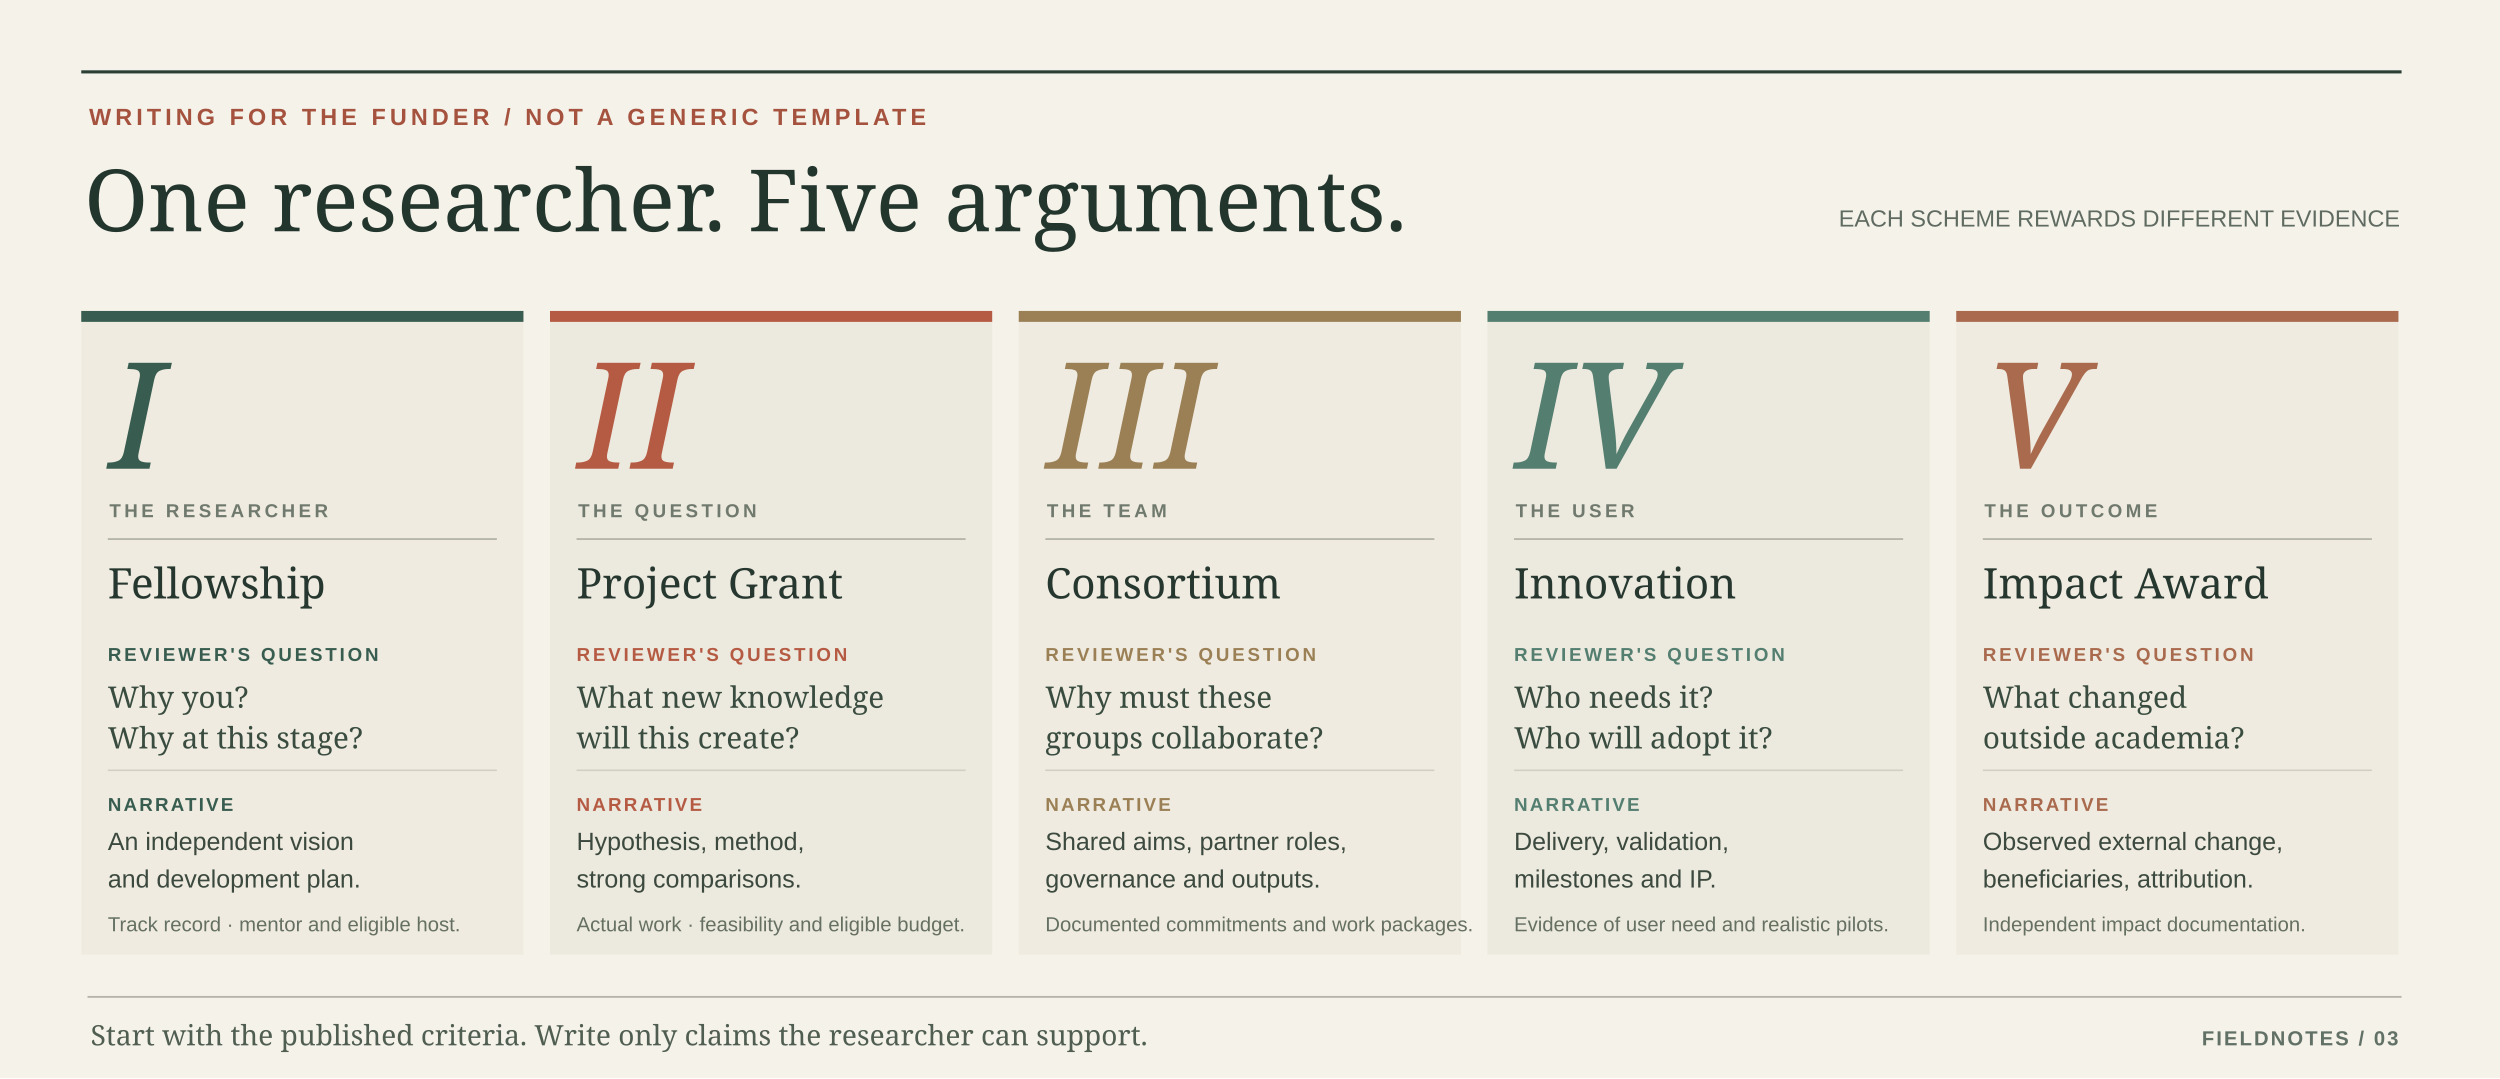
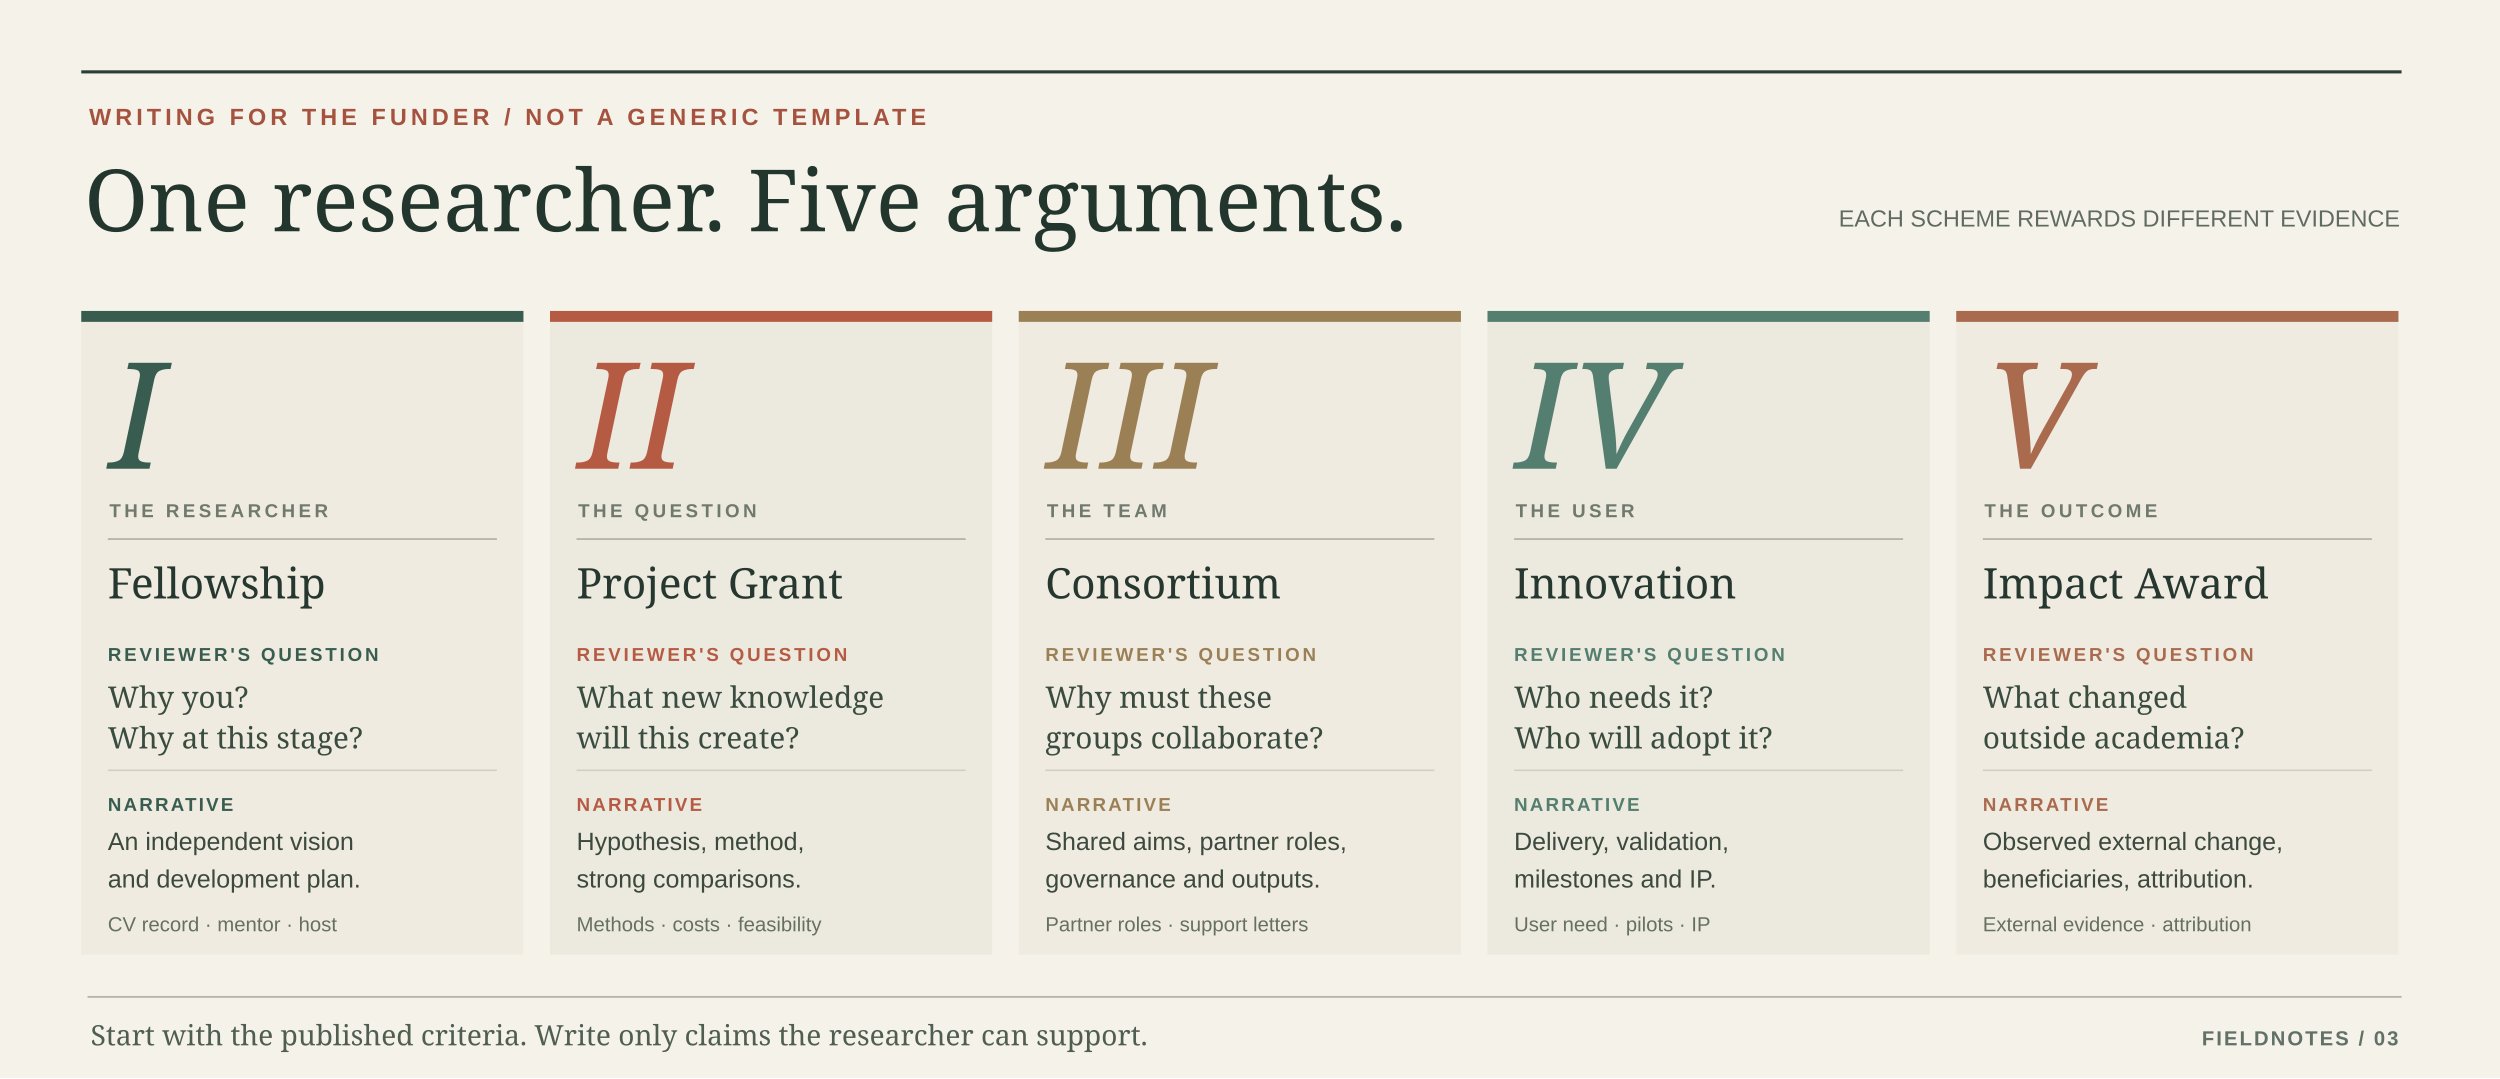
<svg xmlns="http://www.w3.org/2000/svg" width="1600" height="690" viewBox="0 0 1600 690" role="img" aria-labelledby="strategiesTitle strategiesDesc">
  <rect width="1600" height="690" fill="#F5F2EA" />
  <line x1="52" y1="46" x2="1537" y2="46" stroke="#2B3F35" stroke-width="2" />
  <text x="57" y="80" font-family="Arial,sans-serif" font-size="15" font-weight="700" letter-spacing="2.6" fill="#A5533E">WRITING FOR THE FUNDER  /  NOT A GENERIC TEMPLATE</text>
  <text x="54" y="148" font-family="Georgia,serif" font-size="55" fill="#23362D">One researcher. Five arguments.</text>
  <text x="1536" y="145" text-anchor="end" font-family="Arial,sans-serif" font-size="15" fill="#5F6B60">EACH SCHEME REWARDS DIFFERENT EVIDENCE</text>
  <g transform="translate(52 199)">
    <rect width="283" height="412" fill="#EFEBE0" />
    <rect x="0" y="0" width="283" height="7" fill="#385D50" />
    <text x="18" y="101" font-family="Georgia,serif" font-size="95" font-style="italic" fill="#385D50">I</text>
    <text x="18" y="132" font-family="Arial,sans-serif" font-size="12" font-weight="700" letter-spacing="2.2" fill="#70796D">THE RESEARCHER</text>
    <line x1="17" y1="146" x2="266" y2="146" stroke="#B5B6A9" stroke-width="1.2" />
    <text x="17" y="184" font-family="Georgia,serif" font-size="27" fill="#26372F">Fellowship</text>
    <text x="17" y="224" font-family="Arial,sans-serif" font-size="12" font-weight="700" letter-spacing="1.8" fill="#385D50">REVIEWER'S QUESTION</text>
    <text x="17" y="254" font-family="Georgia,serif" font-size="19" fill="#394C3F">Why you?</text>
    <text x="17" y="280" font-family="Georgia,serif" font-size="19" fill="#394C3F">Why at this stage?</text>
    <line x1="17" y1="294" x2="266" y2="294" stroke="#D1CEC2" stroke-width="1" />
    <text x="17" y="320" font-family="Arial,sans-serif" font-size="12" font-weight="700" letter-spacing="1.4" fill="#385D50">NARRATIVE</text>
    <text x="17" y="345" font-family="Arial,sans-serif" font-size="16" fill="#3C493E">An independent vision</text>
    <text x="17" y="369" font-family="Arial,sans-serif" font-size="16" fill="#3C493E">and development plan.</text>
-     <text x="17" y="397" font-family="Arial,sans-serif" font-size="13" fill="#657063">Track record · mentor and eligible host.</text>
+     <text x="17" y="397" font-family="Arial,sans-serif" font-size="13" fill="#657063">CV record · mentor · host</text>
  </g>
  <g transform="translate(352 199)">
    <rect width="283" height="412" fill="#ECE9DE" />
    <rect x="0" y="0" width="283" height="7" fill="#B65B43" />
    <text x="18" y="101" font-family="Georgia,serif" font-size="95" font-style="italic" fill="#B65B43">II</text>
    <text x="18" y="132" font-family="Arial,sans-serif" font-size="12" font-weight="700" letter-spacing="2.2" fill="#70796D">THE QUESTION</text>
    <line x1="17" y1="146" x2="266" y2="146" stroke="#B5B6A9" stroke-width="1.2" />
    <text x="17" y="184" font-family="Georgia,serif" font-size="27" fill="#26372F">Project Grant</text>
    <text x="17" y="224" font-family="Arial,sans-serif" font-size="12" font-weight="700" letter-spacing="1.8" fill="#B65B43">REVIEWER'S QUESTION</text>
    <text x="17" y="254" font-family="Georgia,serif" font-size="19" fill="#394C3F">What new knowledge</text>
    <text x="17" y="280" font-family="Georgia,serif" font-size="19" fill="#394C3F">will this create?</text>
    <line x1="17" y1="294" x2="266" y2="294" stroke="#D1CEC2" stroke-width="1" />
    <text x="17" y="320" font-family="Arial,sans-serif" font-size="12" font-weight="700" letter-spacing="1.4" fill="#B65B43">NARRATIVE</text>
    <text x="17" y="345" font-family="Arial,sans-serif" font-size="16" fill="#3C493E">Hypothesis, method,</text>
    <text x="17" y="369" font-family="Arial,sans-serif" font-size="16" fill="#3C493E">strong comparisons.</text>
-     <text x="17" y="397" font-family="Arial,sans-serif" font-size="13" fill="#657063">Actual work · feasibility and eligible budget.</text>
+     <text x="17" y="397" font-family="Arial,sans-serif" font-size="13" fill="#657063">Methods · costs · feasibility</text>
  </g>
  <g transform="translate(652 199)">
    <rect width="283" height="412" fill="#EFEBE0" />
    <rect x="0" y="0" width="283" height="7" fill="#9B8056" />
    <text x="18" y="101" font-family="Georgia,serif" font-size="95" font-style="italic" fill="#9B8056">III</text>
    <text x="18" y="132" font-family="Arial,sans-serif" font-size="12" font-weight="700" letter-spacing="2.2" fill="#70796D">THE TEAM</text>
    <line x1="17" y1="146" x2="266" y2="146" stroke="#B5B6A9" stroke-width="1.2" />
    <text x="17" y="184" font-family="Georgia,serif" font-size="27" fill="#26372F">Consortium</text>
    <text x="17" y="224" font-family="Arial,sans-serif" font-size="12" font-weight="700" letter-spacing="1.8" fill="#9B8056">REVIEWER'S QUESTION</text>
    <text x="17" y="254" font-family="Georgia,serif" font-size="19" fill="#394C3F">Why must these</text>
    <text x="17" y="280" font-family="Georgia,serif" font-size="19" fill="#394C3F">groups collaborate?</text>
    <line x1="17" y1="294" x2="266" y2="294" stroke="#D1CEC2" stroke-width="1" />
    <text x="17" y="320" font-family="Arial,sans-serif" font-size="12" font-weight="700" letter-spacing="1.4" fill="#9B8056">NARRATIVE</text>
    <text x="17" y="345" font-family="Arial,sans-serif" font-size="16" fill="#3C493E">Shared aims, partner roles,</text>
    <text x="17" y="369" font-family="Arial,sans-serif" font-size="16" fill="#3C493E">governance and outputs.</text>
-     <text x="17" y="397" font-family="Arial,sans-serif" font-size="13" fill="#657063">Documented commitments and work packages.</text>
+     <text x="17" y="397" font-family="Arial,sans-serif" font-size="13" fill="#657063">Partner roles · support letters</text>
  </g>
  <g transform="translate(952 199)">
    <rect width="283" height="412" fill="#ECE9DE" />
    <rect x="0" y="0" width="283" height="7" fill="#537E70" />
    <text x="18" y="101" font-family="Georgia,serif" font-size="95" font-style="italic" fill="#537E70">IV</text>
    <text x="18" y="132" font-family="Arial,sans-serif" font-size="12" font-weight="700" letter-spacing="2.2" fill="#70796D">THE USER</text>
    <line x1="17" y1="146" x2="266" y2="146" stroke="#B5B6A9" stroke-width="1.2" />
    <text x="17" y="184" font-family="Georgia,serif" font-size="27" fill="#26372F">Innovation</text>
    <text x="17" y="224" font-family="Arial,sans-serif" font-size="12" font-weight="700" letter-spacing="1.8" fill="#537E70">REVIEWER'S QUESTION</text>
    <text x="17" y="254" font-family="Georgia,serif" font-size="19" fill="#394C3F">Who needs it?</text>
    <text x="17" y="280" font-family="Georgia,serif" font-size="19" fill="#394C3F">Who will adopt it?</text>
    <line x1="17" y1="294" x2="266" y2="294" stroke="#D1CEC2" stroke-width="1" />
    <text x="17" y="320" font-family="Arial,sans-serif" font-size="12" font-weight="700" letter-spacing="1.4" fill="#537E70">NARRATIVE</text>
    <text x="17" y="345" font-family="Arial,sans-serif" font-size="16" fill="#3C493E">Delivery, validation,</text>
    <text x="17" y="369" font-family="Arial,sans-serif" font-size="16" fill="#3C493E">milestones and IP.</text>
-     <text x="17" y="397" font-family="Arial,sans-serif" font-size="13" fill="#657063">Evidence of user need and realistic pilots.</text>
+     <text x="17" y="397" font-family="Arial,sans-serif" font-size="13" fill="#657063">User need · pilots · IP</text>
  </g>
  <g transform="translate(1252 199)">
    <rect width="283" height="412" fill="#EFEBE0" />
    <rect x="0" y="0" width="283" height="7" fill="#A96A4E" />
    <text x="18" y="101" font-family="Georgia,serif" font-size="95" font-style="italic" fill="#A96A4E">V</text>
    <text x="18" y="132" font-family="Arial,sans-serif" font-size="12" font-weight="700" letter-spacing="2.2" fill="#70796D">THE OUTCOME</text>
    <line x1="17" y1="146" x2="266" y2="146" stroke="#B5B6A9" stroke-width="1.2" />
    <text x="17" y="184" font-family="Georgia,serif" font-size="27" fill="#26372F">Impact Award</text>
    <text x="17" y="224" font-family="Arial,sans-serif" font-size="12" font-weight="700" letter-spacing="1.8" fill="#A96A4E">REVIEWER'S QUESTION</text>
    <text x="17" y="254" font-family="Georgia,serif" font-size="19" fill="#394C3F">What changed</text>
    <text x="17" y="280" font-family="Georgia,serif" font-size="19" fill="#394C3F">outside academia?</text>
    <line x1="17" y1="294" x2="266" y2="294" stroke="#D1CEC2" stroke-width="1" />
    <text x="17" y="320" font-family="Arial,sans-serif" font-size="12" font-weight="700" letter-spacing="1.4" fill="#A96A4E">NARRATIVE</text>
    <text x="17" y="345" font-family="Arial,sans-serif" font-size="16" fill="#3C493E">Observed external change,</text>
    <text x="17" y="369" font-family="Arial,sans-serif" font-size="16" fill="#3C493E">beneficiaries, attribution.</text>
-     <text x="17" y="397" font-family="Arial,sans-serif" font-size="13" fill="#657063">Independent impact documentation.</text>
+     <text x="17" y="397" font-family="Arial,sans-serif" font-size="13" fill="#657063">External evidence · attribution</text>
  </g>
  <line x1="56" y1="638" x2="1537" y2="638" stroke="#B5B6A9" stroke-width="1.2" />
  <text x="58" y="669" font-family="Georgia,serif" font-size="18" fill="#505E51">Start with the published criteria. Write only claims the researcher can support.</text>
  <text x="1535" y="669" text-anchor="end" font-family="Arial,sans-serif" font-size="13" font-weight="700" letter-spacing="1.3" fill="#627166">FIELDNOTES  /  03</text>
</svg>
